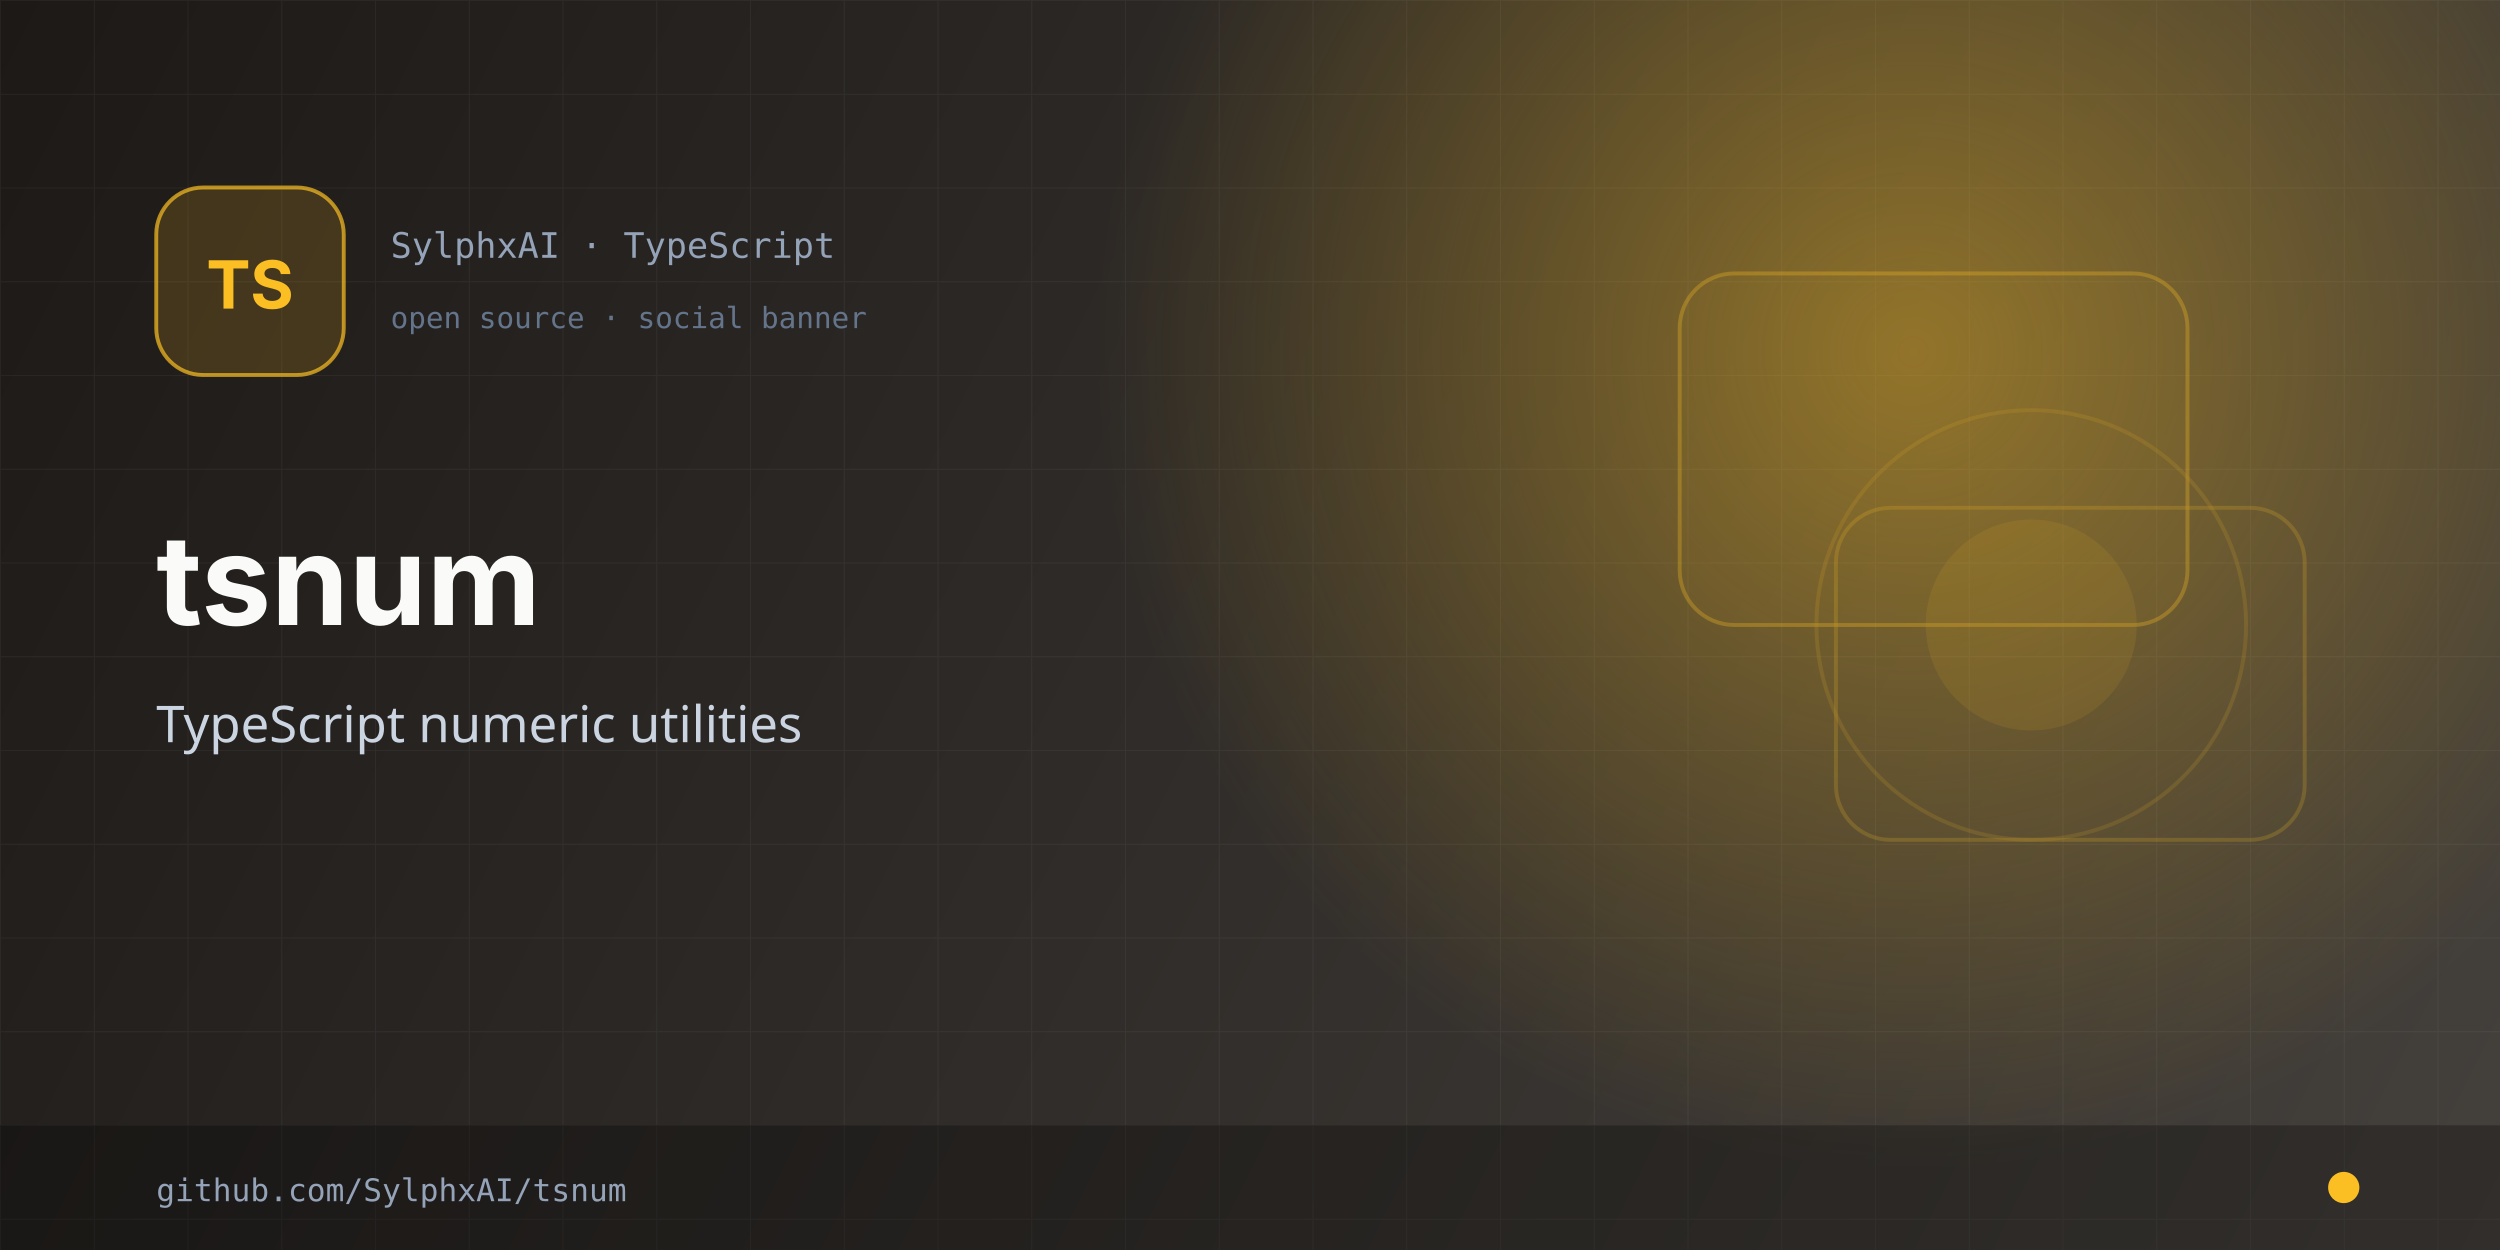
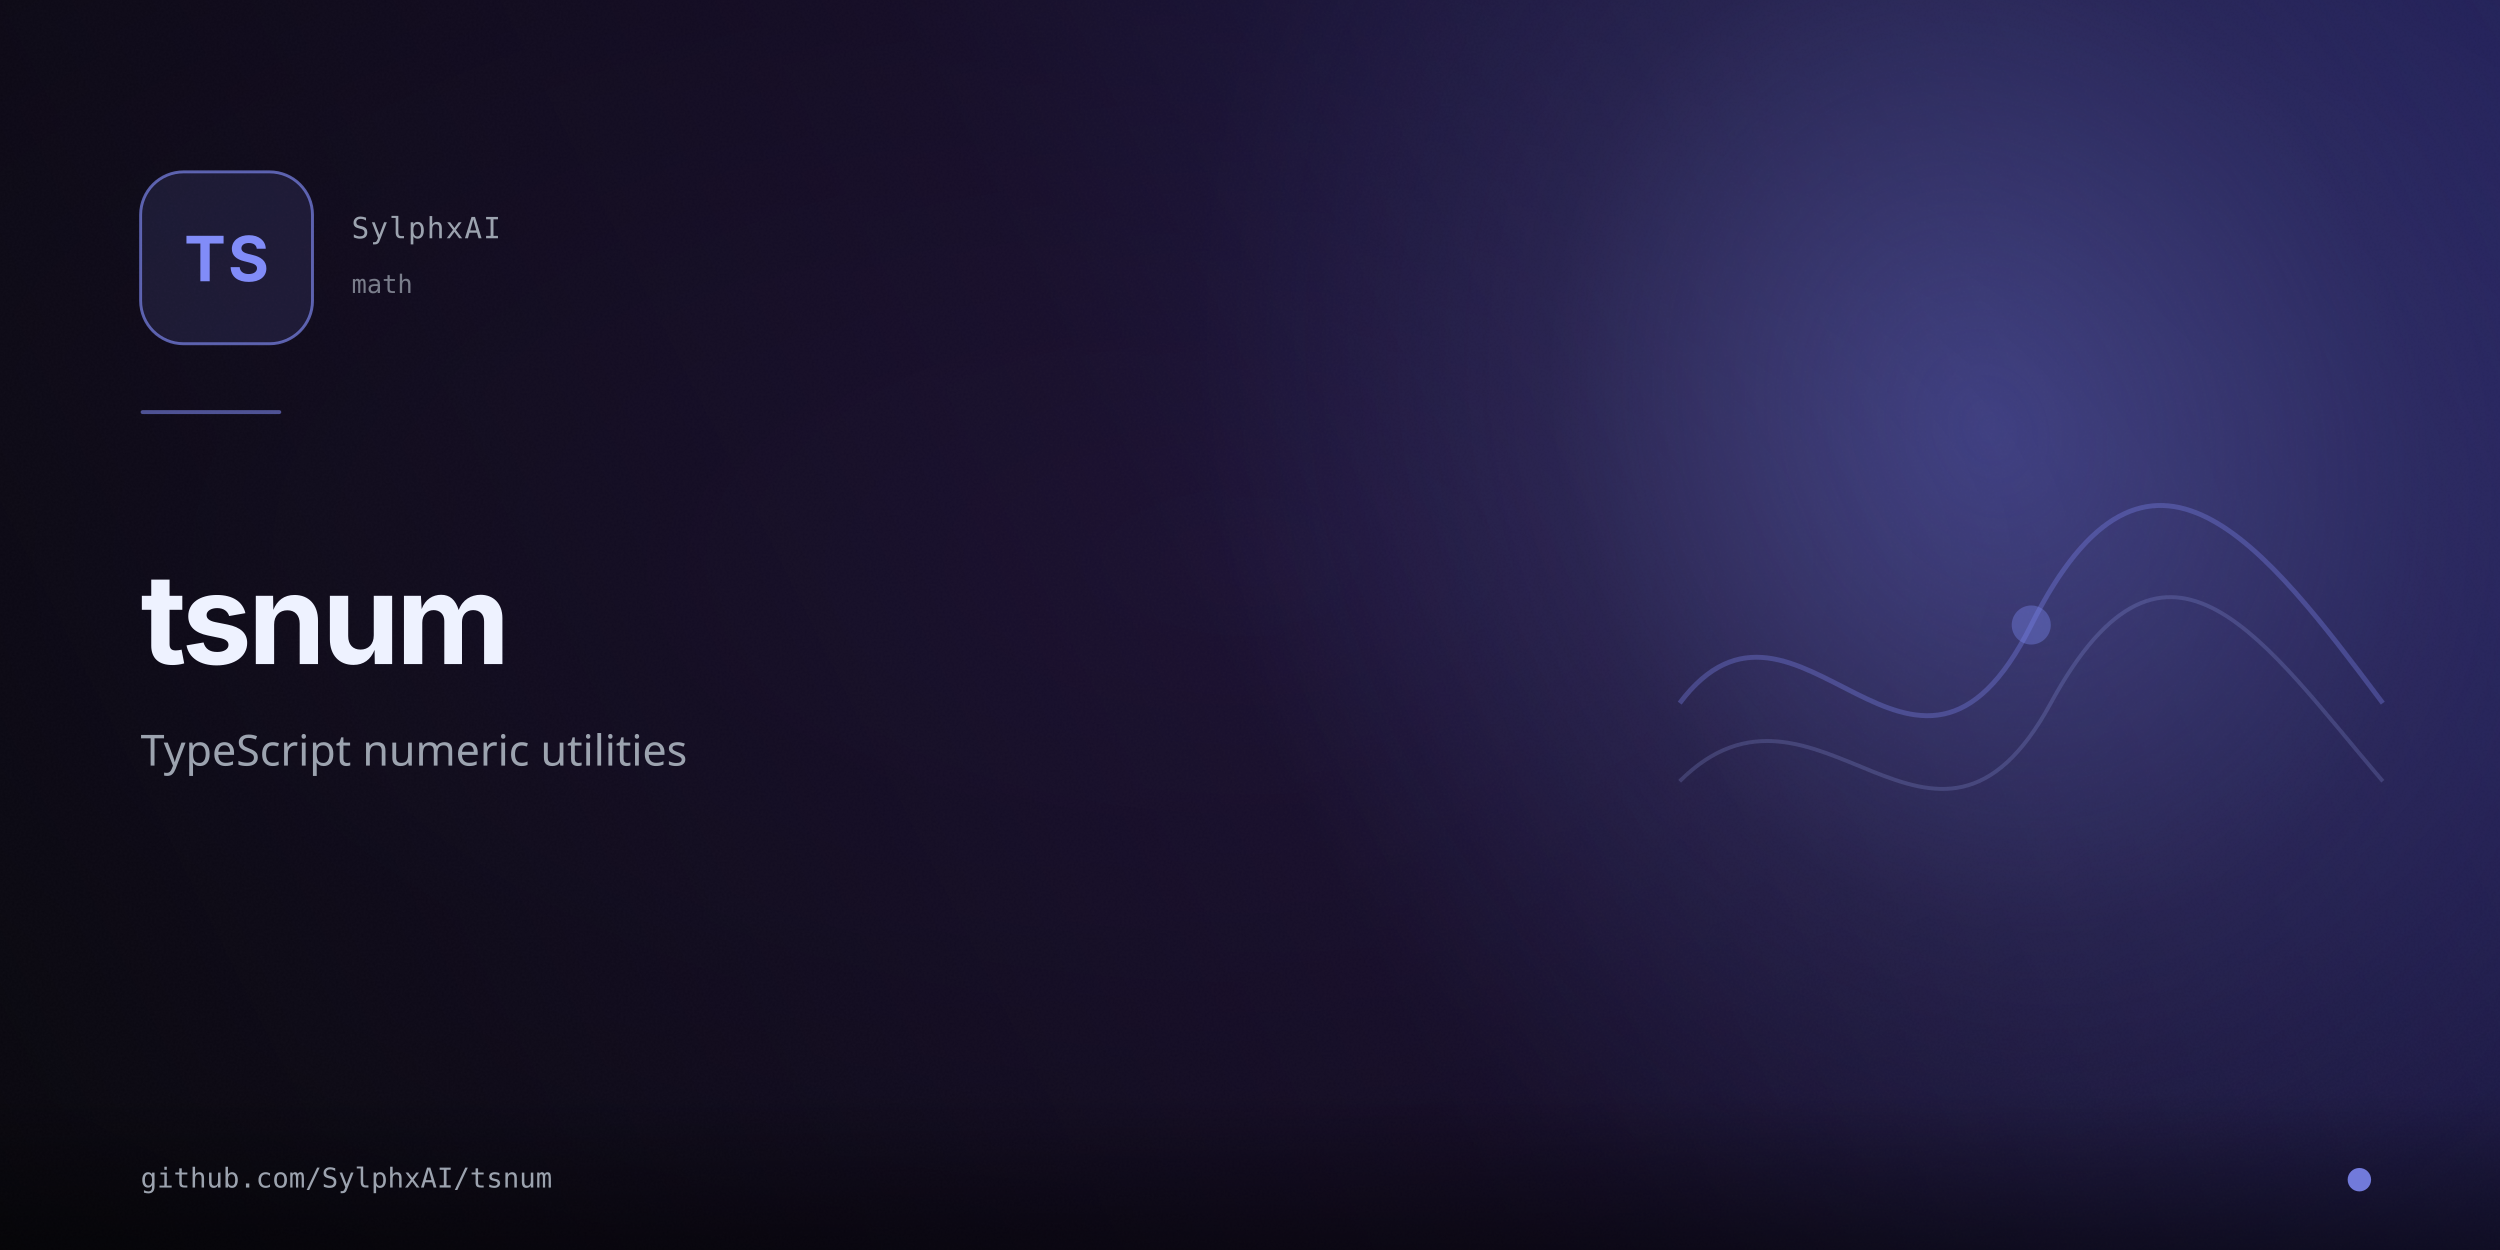
<svg xmlns="http://www.w3.org/2000/svg" width="1280" height="640" viewBox="0 0 1280 640" fill="none">
  <defs>
-     <linearGradient id="bg" x1="0" y1="0" x2="1280" y2="640" gradientUnits="userSpaceOnUse">
-       <stop offset="0%" stop-color="#1C1917" />
-       <stop offset="100%" stop-color="#44403C" />
+     <linearGradient id="bg" x1="0" y1="640" x2="1280" y2="0" gradientUnits="userSpaceOnUse">
+       <stop offset="0%" stop-color="#0c0a14" />
+       <stop offset="48%" stop-color="#1a1030" />
+       <stop offset="100%" stop-color="#312e81" />
    </linearGradient>
-     <radialGradient id="glow" cx="0" cy="0" r="1" gradientUnits="userSpaceOnUse" gradientTransform="translate(980 180) rotate(90) scale(420 420)">
-       <stop offset="0%" stop-color="#FBBF24" stop-opacity="0.45" />
-       <stop offset="100%" stop-color="#FBBF24" stop-opacity="0" />
+     <radialGradient id="glow" cx="0" cy="0" r="1" gradientUnits="userSpaceOnUse" gradientTransform="translate(1020 220) rotate(70) scale(480 400)">
+       <stop offset="0%" stop-color="#818cf8" stop-opacity="0.38" />
+       <stop offset="55%" stop-color="#a5b4fc" stop-opacity="0.08" />
+       <stop offset="100%" stop-color="#818cf8" stop-opacity="0" />
    </radialGradient>
-     <pattern id="grid" width="48" height="48" patternUnits="userSpaceOnUse">
-       <path d="M 48 0 L 0 0 0 48" fill="none" stroke="#ffffff" stroke-opacity="0.045" stroke-width="1" />
-     </pattern>
+     <radialGradient id="vignette" cx="50%" cy="45%" r="70%">
+       <stop offset="0%" stop-color="#000000" stop-opacity="0" />
+       <stop offset="100%" stop-color="#000000" stop-opacity="0.35" />
+     </radialGradient>
+     <linearGradient id="floor" x1="0" y1="0" x2="0" y2="1">
+       <stop offset="0%" stop-color="#000000" stop-opacity="0" />
+       <stop offset="100%" stop-color="#000000" stop-opacity="0.45" />
+     </linearGradient>
+     <filter id="grain" x="0" y="0" width="100%" height="100%">
+       <feTurbulence type="fractalNoise" baseFrequency="0.85" numOctaves="2" stitchTiles="stitch" result="n" />
+       <feColorMatrix type="matrix" values="0 0 0 0 1  0 0 0 0 1  0 0 0 0 1  0 0 0 0.04 0" in="n" />
+     </filter>
  </defs>
  <rect width="1280" height="640" fill="url(#bg)" />
-   <rect width="1280" height="640" fill="url(#grid)" />
  <rect width="1280" height="640" fill="url(#glow)" />
-   <g opacity="0.55">
-     <rect x="860" y="140" width="260" height="180" rx="28" stroke="#FBBF24" stroke-opacity="0.55" stroke-width="2" fill="#FBBF24" fill-opacity="0.06" />
-     <rect x="940" y="260" width="240" height="170" rx="28" stroke="#FBBF24" stroke-opacity="0.35" stroke-width="2" fill="none" />
-     <circle cx="1040" cy="320" r="110" stroke="#FBBF24" stroke-opacity="0.25" stroke-width="2" fill="none" />
-     <circle cx="1040" cy="320" r="54" fill="#FBBF24" fill-opacity="0.18" />
+   <rect width="1280" height="640" fill="url(#vignette)" />
+   <rect width="1280" height="640" filter="url(#grain)" opacity="0.55" />
+   <g opacity="0.9">
+     <path d="M860 360 C920 280, 980 440, 1040 320 S1160 280, 1220 360" fill="none" stroke="#818cf8" stroke-opacity="0.35" stroke-width="2.5" />
+     <path d="M860 400 C930 330, 990 470, 1050 360 S1160 330, 1220 400" fill="none" stroke="#a5b4fc" stroke-opacity="0.22" stroke-width="2" />
+     <circle cx="1040" cy="320" r="10" fill="#818cf8" fill-opacity="0.4" />
  </g>
-   <rect x="80" y="96" width="96" height="96" rx="24" fill="#FBBF24" fill-opacity="0.16" stroke="#FBBF24" stroke-opacity="0.7" stroke-width="2" />
-   <text x="128" y="158" text-anchor="middle" fill="#FBBF24" font-family="ui-sans-serif, system-ui, -apple-system, Segoe UI, sans-serif" font-size="34" font-weight="700">TS</text>
-   <text x="200" y="132" fill="#94A3B8" font-family="ui-monospace, SFMono-Regular, Menlo, monospace" font-size="18">SylphxAI  ·  TypeScript</text>
-   <text x="200" y="168" fill="#64748B" font-family="ui-monospace, SFMono-Regular, Menlo, monospace" font-size="15">open source · social banner</text>
-   <text x="80" y="320" fill="#FAFAF9" font-family="ui-sans-serif, system-ui, -apple-system, Segoe UI, sans-serif" font-size="64" font-weight="700">tsnum</text>
-   <text x="80" y="380" fill="#CBD5E1" font-family="ui-sans-serif, system-ui, sans-serif" font-size="26">TypeScript numeric utilities</text>
-   <rect x="0" y="576" width="1280" height="64" fill="#000000" fill-opacity="0.28" />
-   <text x="80" y="615" fill="#94A3B8" font-family="ui-monospace, SFMono-Regular, Menlo, monospace" font-size="16">github.com/SylphxAI/tsnum</text>
-   <circle cx="1200" cy="608" r="8" fill="#FBBF24" />
+   <rect x="72" y="88" width="88" height="88" rx="22" fill="#818cf8" fill-opacity="0.12" stroke="#818cf8" stroke-opacity="0.65" stroke-width="1.5" />
+   <text x="116" y="144" text-anchor="middle" fill="#818cf8" font-family="ui-sans-serif, system-ui, -apple-system, Segoe UI, sans-serif" font-size="32" font-weight="700" letter-spacing="0.04em">TS</text>
+   <text x="180" y="122" fill="#9ca3af" font-family="ui-monospace, SFMono-Regular, Menlo, monospace" font-size="15" letter-spacing="0.04em">SylphxAI</text>
+   <text x="180" y="150" fill="#9ca3af" fill-opacity="0.75" font-family="ui-monospace, SFMono-Regular, Menlo, monospace" font-size="13">math</text>
+   <rect x="72" y="210" width="72" height="2" rx="1" fill="#818cf8" fill-opacity="0.55" />
+   <text x="72" y="340" fill="#eef2ff" font-family="ui-sans-serif, system-ui, -apple-system, Segoe UI, sans-serif" font-size="64" font-weight="700" letter-spacing="-0.03em">tsnum</text>
+   <text x="72" y="392" fill="#9ca3af" font-family="ui-sans-serif, system-ui, sans-serif" font-size="22" font-weight="450">TypeScript numeric utilities</text>
+   <rect x="0" y="560" width="1280" height="80" fill="url(#floor)" />
+   <text x="72" y="608" fill="#9ca3af" font-family="ui-monospace, SFMono-Regular, Menlo, monospace" font-size="14">github.com/SylphxAI/tsnum</text>
+   <circle cx="1208" cy="604" r="6" fill="#818cf8" fill-opacity="0.85" />
</svg>
